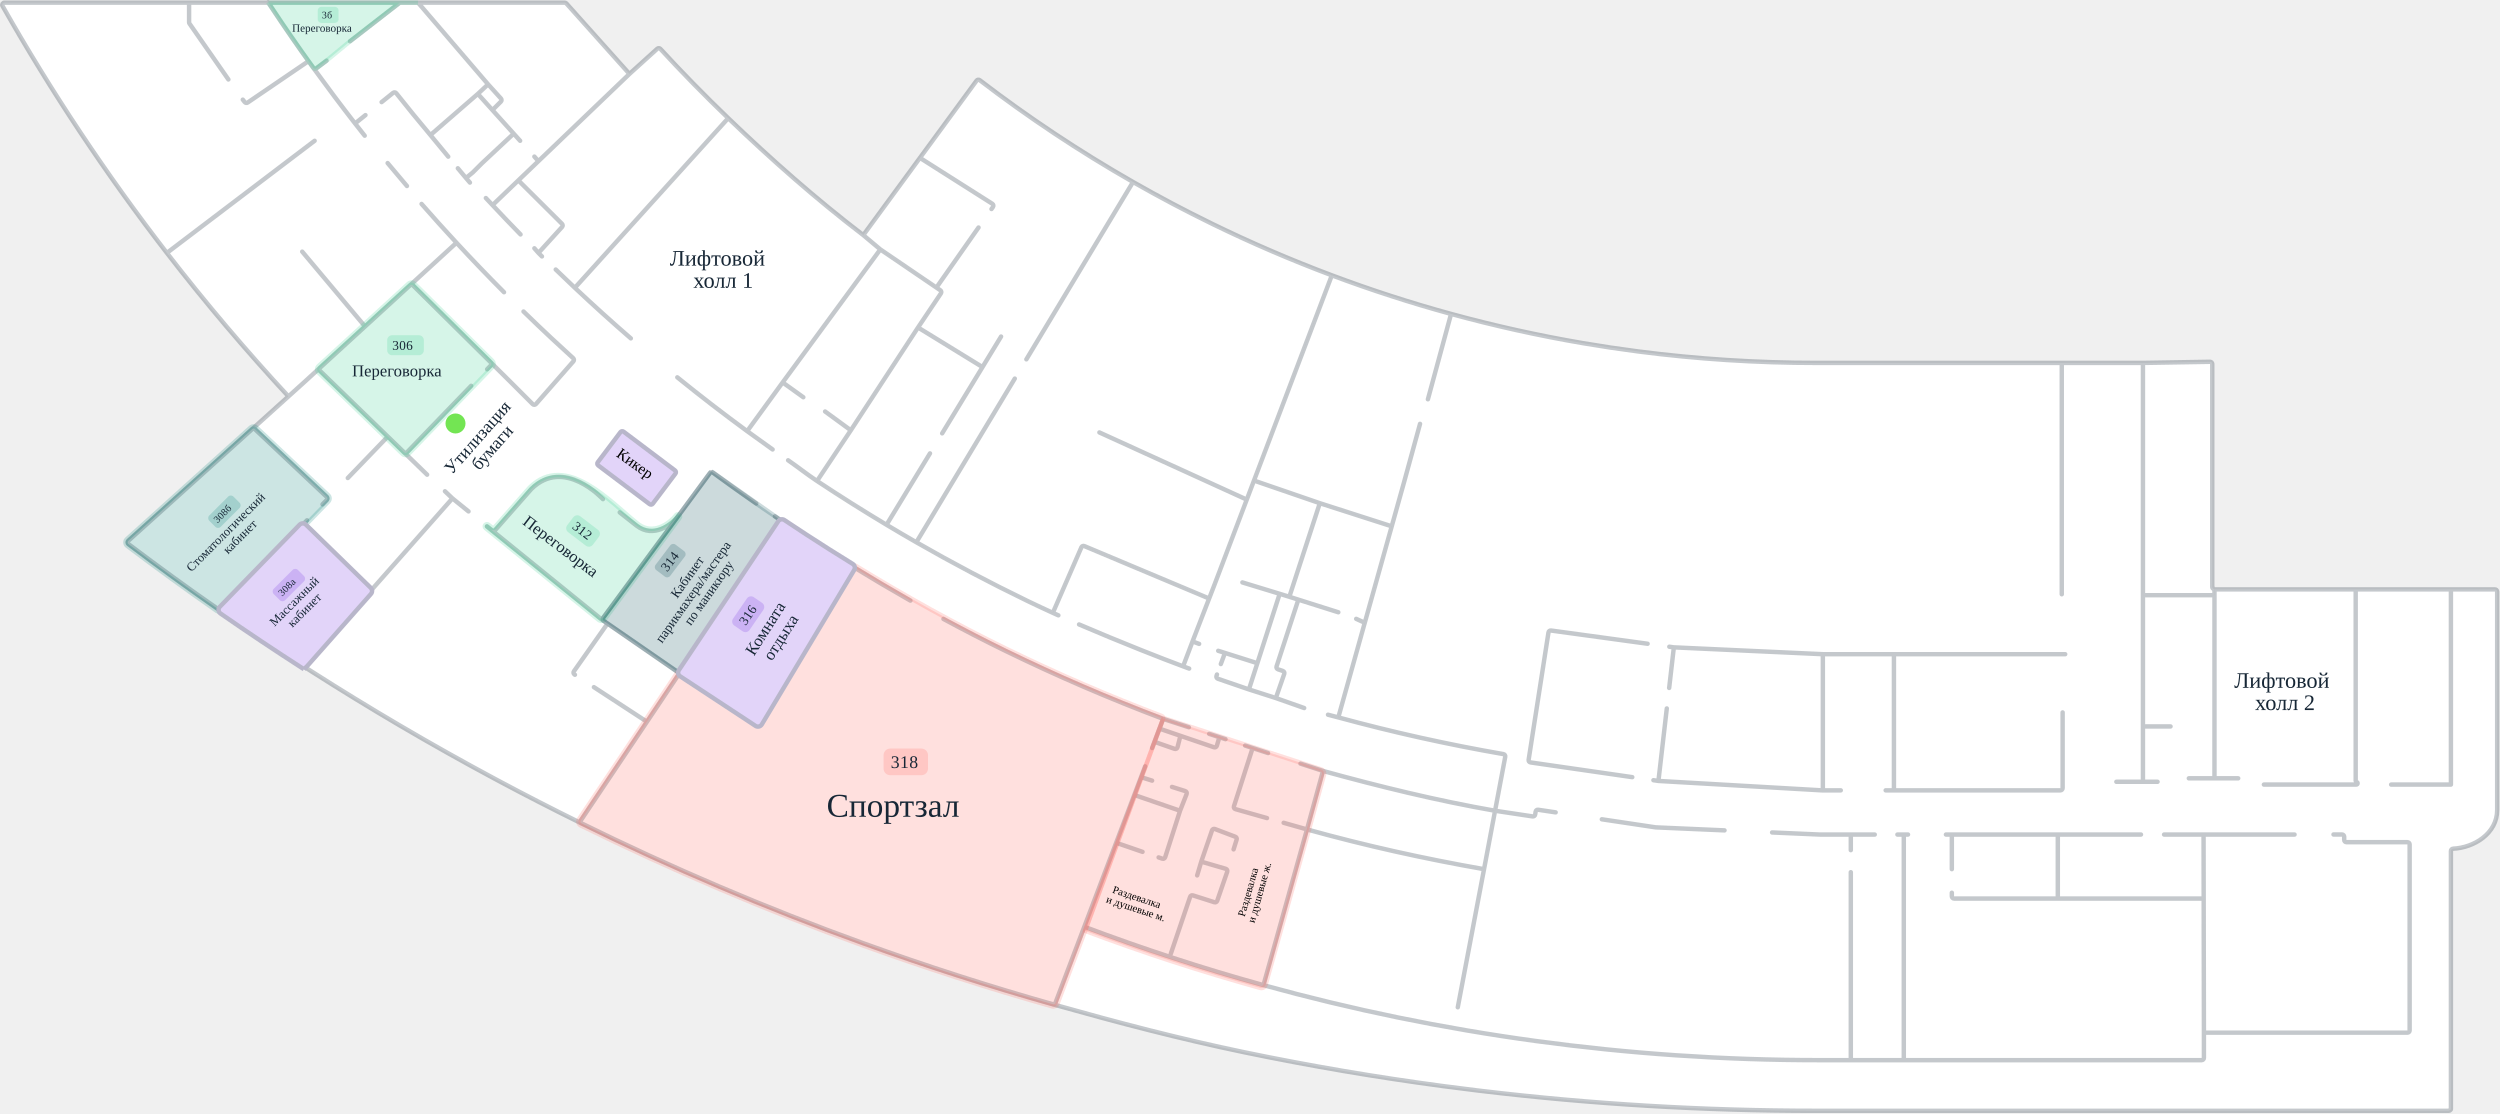
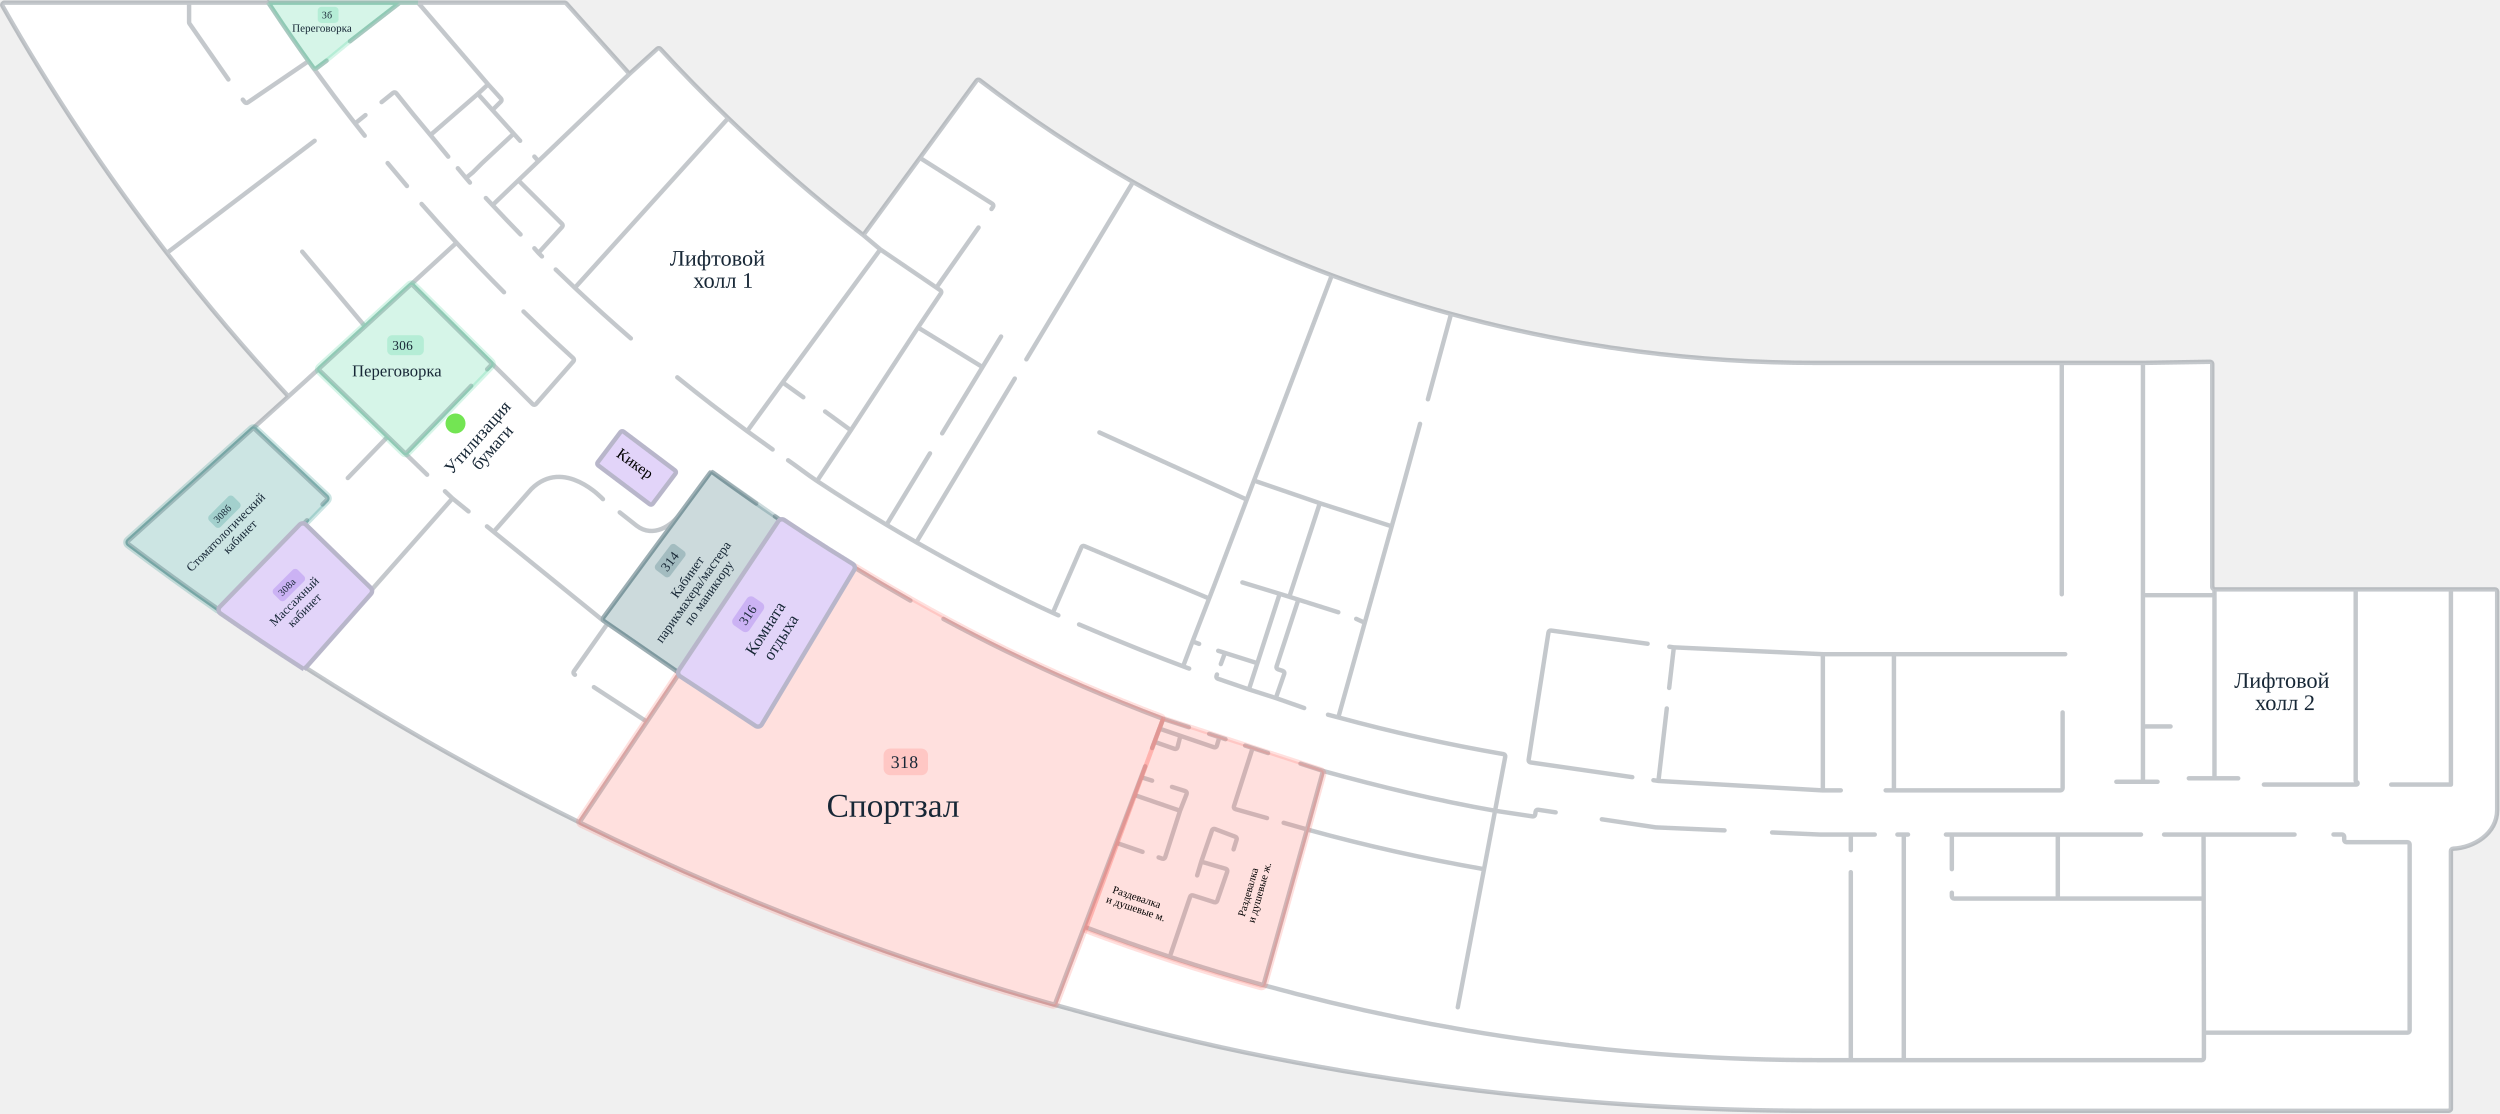
<svg xmlns="http://www.w3.org/2000/svg" width="1125" height="501" viewBox="0 0 1125 501" fill="none">
  <g id="b1f3">
    <g id="Vector">
      <path d="M588.149 373.235C614.602 380.567 640.41 386.312 667.817 391.129L672.776 364.84C646.528 360.244 620.703 353.913 595.361 346.924L588.149 373.235Z" fill="white" />
      <path d="M995.512 163.803C995.512 163.251 995.064 162.803 994.512 162.803L964.325 163.311V267.838H996.512V265.234L996.059 265.004C995.724 264.834 995.512 264.489 995.512 264.113V263.726V163.803Z" fill="white" />
      <path d="M584.264 269.836L580.207 268.553L575.854 267.214L565.81 298.434L562.013 310.237C566.038 311.561 570.078 312.855 574.131 314.119L577.924 303.218C578.107 302.694 577.828 302.122 577.303 301.943L575.065 301.179C574.547 301.002 574.267 300.442 574.437 299.922L584.264 269.836Z" fill="white" />
      <path fill-rule="evenodd" clip-rule="evenodd" d="M584.264 269.836L580.207 268.553L575.854 267.214L565.81 298.434L562.013 310.237C566.038 311.561 570.078 312.855 574.131 314.119L577.924 303.218C578.107 302.694 577.828 302.122 577.303 301.943L575.065 301.179C574.547 301.002 574.267 300.442 574.437 299.922L584.264 269.836Z" fill="white" />
      <path fill-rule="evenodd" clip-rule="evenodd" d="M584.264 269.836L580.207 268.553L575.854 267.214L565.81 298.434L562.013 310.237C566.038 311.561 570.078 312.855 574.131 314.119L577.924 303.218C578.107 302.694 577.828 302.122 577.303 301.943L575.065 301.179C574.547 301.002 574.267 300.442 574.437 299.922L584.264 269.836Z" fill="white" />
      <path fill-rule="evenodd" clip-rule="evenodd" d="M584.264 269.836L580.207 268.553L575.854 267.214L565.81 298.434L562.013 310.237C566.038 311.561 570.078 312.855 574.131 314.119L577.924 303.218C578.107 302.694 577.828 302.122 577.303 301.943L575.065 301.179C574.547 301.002 574.267 300.442 574.437 299.922L584.264 269.836Z" fill="white" />
      <path d="M209.698 80.109C210.366 80.896 210.962 81.589 211.463 82.158L209.698 80.109Z" fill="white" />
      <path d="M209.698 80.109C210.366 80.896 210.962 81.589 211.463 82.158L209.698 80.109Z" fill="white" />
      <path d="M209.698 80.109C210.366 80.896 210.962 81.589 211.463 82.158L209.698 80.109Z" fill="white" />
      <path d="M225.438 44.345C225.796 44.741 225.781 45.347 225.403 45.724L221.596 49.528L215.034 42.247L219.641 37.95L225.438 44.345Z" fill="white" />
      <path d="M564.293 216.254L599.328 123.894C580.964 117.007 563.014 109.276 545.529 100.748C533.412 94.839 521.519 88.548 509.866 81.89C485.795 68.137 462.75 52.821 440.879 36.078C440.433 35.738 439.795 35.829 439.463 36.281L413.97 71.041L388.477 105.8L396.151 112.237L421.381 129.409L423.154 130.616C423.608 130.925 423.728 131.543 423.422 131.999L413.11 147.369L382.868 193.634L367.664 216.439C377.928 223.24 388.355 229.814 398.937 236.155C403.384 238.819 407.858 241.442 412.359 244.023C428.726 253.408 445.45 262.24 462.505 270.495C466.246 272.306 470.003 274.063 473.775 275.778L486.639 246.256C486.858 245.755 487.439 245.522 487.943 245.734L544.112 269.331L546.557 263.009L548.064 259.039L561.042 224.825L563.736 217.722L564.293 216.254Z" fill="white" />
      <path d="M564.293 216.254L563.736 217.722L561.042 224.825L548.064 259.039L546.557 263.009L544.112 269.331L487.943 245.734C487.439 245.522 486.858 245.755 486.639 246.256L473.775 275.778C470.003 274.063 466.246 272.306 462.505 270.495C445.45 262.24 428.726 253.408 412.359 244.023C407.858 241.442 403.384 238.819 398.937 236.155C388.355 229.814 377.928 223.24 367.664 216.439L382.868 193.634L413.11 147.369L423.422 131.999C423.728 131.543 423.608 130.925 423.154 130.616L421.381 129.409L396.151 112.237L388.477 105.8C367.239 89.569 346.947 71.655 327.698 53.169C317.21 43.097 307.031 32.704 297.178 22.006C296.806 21.602 296.178 21.573 295.77 21.942L283.258 33.264L254.856 1.53C254.666 1.318 254.395 1.196 254.111 1.196H188.128L219.641 37.95L225.438 44.345C225.796 44.741 225.781 45.347 225.403 45.724L221.596 49.528L231.156 60.135L216.969 73.384L212.794 77.559L209.698 80.109L211.463 82.158C210.962 81.589 210.366 80.896 209.698 80.109L212.794 77.559L216.969 73.384L231.156 60.135L221.596 49.528L215.034 42.247L219.641 37.95L188.128 1.196H179.903H148.051H120.748H85.089H2.002C1.237 1.196 0.755 2.022 1.133 2.688C23.184 41.54 47.922 78.667 75.095 113.816C92.367 136.159 110.623 157.704 129.798 178.384L122.256 185.185L114.098 192.541L57.774 243.326C57.308 243.746 57.34 244.487 57.84 244.865C71.293 255.036 84.955 264.942 98.82 274.578C111.296 283.249 123.937 291.7 136.735 299.925C137.803 300.611 138.871 301.296 139.94 301.979C153.086 310.371 166.397 318.527 179.869 326.44C194.188 334.851 208.688 342.988 223.362 350.842C235.711 357.452 248.182 363.862 260.772 370.069C302.113 390.448 344.732 408.629 388.477 424.459C416.735 434.685 445.462 443.929 474.617 452.151L487.94 417.029C514.27 426.961 541.164 435.742 568.562 443.311L588.149 373.235L595.361 346.924C620.703 353.913 646.528 360.244 672.776 364.84L677.363 340.522C677.466 339.973 677.1 339.446 676.55 339.351C651.363 334.983 626.573 329.457 602.237 322.83L605.352 311.686L614.142 280.241L625.05 241.214L626.273 236.839L593.915 226.436L580.207 268.553L584.264 269.836L574.437 299.922C574.267 300.442 574.547 301.002 575.065 301.179L577.303 301.943C577.828 302.122 578.107 302.694 577.924 303.218L574.131 314.119C570.078 312.855 566.038 311.561 562.013 310.237L565.81 298.434L575.854 267.214L580.207 268.553L593.915 226.436L564.293 216.254Z" fill="white" />
      <path d="M666.623 490.919C716.124 496.825 766.505 499.864 817.596 499.864L1039.19 499.864L1101.91 499.864L1102.72 499.454C1102.84 499.289 1102.91 499.085 1102.91 498.864V464.703V382.931C1102.91 382.379 1103.36 381.933 1103.91 381.908C1113.15 381.481 1123.73 375.2 1123.73 364.462V332.957V266.234C1123.73 265.682 1123.28 265.234 1122.73 265.234H1102.91H1101.91H996.512V267.838H964.325V163.311H933.643H927.796H824.764H817.541C790.405 163.311 763.655 161.566 737.406 158.181C729.039 157.102 720.723 155.857 712.461 154.448C692.293 151.01 672.45 146.599 652.986 141.267C634.753 136.271 616.852 130.467 599.328 123.894L564.293 216.254L593.915 226.436L626.273 236.839L625.05 241.214L614.142 280.241L605.352 311.686L602.237 322.83C626.573 329.457 651.363 334.983 676.55 339.351C677.1 339.446 677.466 339.973 677.363 340.522L672.776 364.84L667.817 391.129C640.41 386.312 614.602 380.567 588.149 373.235L568.562 443.311C541.164 435.742 514.27 426.961 487.94 417.029L474.617 452.151C502.728 460.079 531.238 467.564 560.109 473.554C589.512 479.654 619.29 484.731 649.404 488.745C654.449 489.417 659.503 490.06 664.566 490.672L665.443 490.778L666.18 490.866L666.623 490.919Z" fill="white" />
      <path d="M666.623 490.919C716.124 496.825 766.505 499.864 817.596 499.864M666.623 490.919C666.475 490.902 666.327 490.884 666.18 490.866M666.623 490.919L666.18 490.866M817.596 499.864C817.171 499.864 818.021 499.864 817.596 499.864ZM817.596 499.864L1039.19 499.864L1101.91 499.864M599.328 123.894L564.293 216.254M599.328 123.894C616.852 130.467 634.753 136.271 652.986 141.267M599.328 123.894C580.964 117.007 563.014 109.276 545.529 100.748C533.412 94.839 521.519 88.548 509.866 81.89M564.293 216.254L563.736 217.722L561.042 224.825M564.293 216.254L593.915 226.436M998.115 350.241H984.975H996.512M998.115 350.241H1007.19M998.115 350.241H996.512M964.325 267.838H996.512M964.325 267.838V326.904M964.325 267.838V163.311M996.512 267.838V265.234M996.512 267.838V350.241M57.84 244.865C71.293 255.036 84.955 264.943 98.82 274.578M57.84 244.865C57.34 244.487 57.308 243.746 57.774 243.326M57.84 244.865C57.34 244.487 57.308 243.746 57.774 243.326M98.82 274.578C111.296 283.249 123.937 291.7 136.735 299.925M98.82 274.578L136.241 236.1M1102.91 265.234V353.062M1102.91 265.234H1101.91H996.512M1102.91 265.234H1122.73C1123.28 265.234 1123.73 265.682 1123.73 266.234V332.957V364.462C1123.73 375.2 1113.15 381.481 1103.91 381.908C1103.36 381.933 1102.91 382.379 1102.91 382.931V464.703V498.864M1102.91 353.062V332.957M1102.91 353.062H1076.02M996.512 265.234C995.96 265.234 995.512 264.279 995.512 263.726M996.512 265.234L996.059 265.004C995.724 264.834 995.512 264.489 995.512 264.113V263.726M995.512 263.726V163.803M927.796 163.311H824.764H817.541M927.796 163.311H933.643H964.325M927.796 163.311V267.414M561.042 224.825L548.064 259.039L546.557 263.009L544.112 269.331M561.042 224.825L494.733 194.599M832.862 477.071H856.705M832.862 477.071H819.163L818.774 477.071C732.122 477.071 648.215 465.315 568.562 443.311M832.862 477.071V392.491M832.862 375.547H818.907L797.453 374.607M832.862 375.547H843.641M832.862 375.547V382.567M509.866 81.89C485.795 68.137 462.75 52.821 440.879 36.078C440.433 35.738 439.795 35.829 439.463 36.281L413.97 71.041M509.866 81.89L461.867 161.701M413.97 71.041L446.552 91.702C447.033 92.007 447.162 92.653 446.835 93.121L446.174 94.062M413.97 71.041L388.477 105.8M595.361 346.924C620.703 353.913 646.528 360.244 672.776 364.84M595.361 346.924L588.149 373.235M595.361 346.924L585.229 343.624M563.682 336.607L555.259 362.843C555.086 363.382 555.395 363.957 555.939 364.111L570.148 368.136M563.682 336.607L570.622 338.867M563.682 336.607L560.323 335.513M1102.91 498.864V499.141C1102.91 499.273 1102.84 499.394 1102.72 499.454M1102.91 498.864C1102.91 499.085 1102.84 499.289 1102.72 499.454M388.477 105.8C367.239 89.569 346.946 71.655 327.698 53.169M388.477 105.8L396.151 112.237M327.698 53.169C317.21 43.097 307.031 32.704 297.178 22.006C296.806 21.602 296.178 21.573 295.77 21.942L283.258 33.264M327.698 53.169L258.682 129.51M1101.91 499.864L1102.72 499.454M1101.91 499.864C1102.24 499.864 1102.54 499.703 1102.72 499.454M136.241 236.1L147.671 247.24M136.241 236.1L138.151 234.136M652.986 141.267C672.45 146.599 692.293 151.01 712.461 154.448C720.723 155.857 729.039 157.102 737.406 158.181C763.655 161.566 790.405 163.311 817.541 163.311M652.986 141.267L642.554 179.676M114.098 192.541L122.256 185.185L129.798 178.384M114.098 192.541L147.008 223.572C147.414 223.955 147.428 224.596 147.039 224.996L145.132 226.957M114.098 192.541L57.774 243.326M188.128 1.196H179.903M188.128 1.196H254.111M188.128 1.196L219.641 37.95M179.903 1.196H148.051H120.748M179.903 1.196L157.503 18.58M964.325 326.904H976.738M964.325 326.904V351.805M856.705 375.547V477.071M856.705 375.547H858.605M856.705 375.547H853.84M964.325 351.805H970.896M964.325 351.805H952.362M523.421 323.495C499.228 314.373 475.571 304.158 452.51 292.912C443.222 288.382 433.882 283.569 424.555 278.523M523.421 323.495L534.979 327.259M523.421 323.495L521.752 327.893M994.512 162.803L964.325 163.311M994.512 162.803C995.064 162.803 995.512 163.251 995.512 163.803M994.512 162.803C995.064 162.803 995.512 163.251 995.512 163.803M254.111 1.196C254.395 1.196 254.666 1.318 254.856 1.53M254.111 1.196C254.395 1.196 254.666 1.318 254.856 1.53M817.541 163.311C817.341 163.311 817.74 163.311 817.541 163.311ZM258.682 129.51C266.918 137.269 275.316 144.858 283.869 152.271M258.682 129.51C255.795 126.79 252.928 124.05 250.081 121.288M513.473 349.719L510.432 357.735M513.473 349.719L515.315 344.862M513.473 349.719L518.447 351.286M536.638 288.652L539.602 289.745M536.638 288.652L544.112 269.331M536.638 288.652L532.391 299.847M487.94 417.029L474.617 452.151M487.94 417.029L502.275 379.24M487.94 417.029C514.27 426.961 541.164 435.742 568.562 443.311M474.617 452.151C502.728 460.079 531.238 467.564 560.109 473.554C589.512 479.654 619.29 484.731 649.404 488.745C654.449 489.417 659.503 490.06 664.566 490.672M474.617 452.151C445.462 443.929 416.735 434.685 388.477 424.459C344.732 408.629 302.113 390.448 260.772 370.069M304.789 169.799C315.063 178.121 325.545 186.197 336.224 194.019M336.224 194.019L352.193 172.091M336.224 194.019C340.017 196.797 343.836 199.543 347.678 202.257M593.915 226.436L626.273 236.839M593.915 226.436L580.207 268.553M544.112 269.331L487.943 245.734C487.439 245.522 486.858 245.755 486.639 246.256L473.775 275.778M352.193 172.091L396.151 112.237M352.193 172.091L361.493 178.757M396.151 112.237L421.381 129.409M136.735 299.925L166.81 265.893M136.735 299.925C137.803 300.611 138.871 301.296 139.94 301.979C153.086 310.371 166.397 318.527 179.869 326.44C194.188 334.851 208.688 342.988 223.362 350.842C235.711 357.452 248.182 363.862 260.772 370.069M166.81 265.893L155.317 254.691M166.81 265.893L203.593 224.268M532.391 299.847C533.301 300.186 534.212 300.524 535.123 300.86M532.391 299.847C529.54 298.785 526.698 297.707 523.862 296.613L513.491 292.531M513.491 292.531C513.958 292.719 514.426 292.907 514.894 293.093M513.491 292.531C504.102 288.761 494.8 284.971 485.589 281.002M473.775 275.778C470.003 274.063 466.246 272.306 462.505 270.495C445.45 262.24 428.726 253.408 412.359 244.023M473.775 275.778C474.604 276.155 475.434 276.53 476.264 276.903M412.359 244.023C407.858 241.442 403.384 238.819 398.937 236.155M412.359 244.023L456.655 170.368M129.798 178.384L137.286 171.633L143.248 166.172M129.798 178.384C110.623 157.704 92.367 136.159 75.095 113.816M413.11 147.369L423.422 131.999C423.728 131.543 423.608 130.925 423.154 130.616L421.381 129.409M413.11 147.369L442.122 165.185M413.11 147.369L382.868 193.634M233.255 81.173L242.304 72.503M233.255 81.173L221.64 92.302M233.255 81.173L252.913 100.735C253.292 101.112 253.307 101.721 252.947 102.116L242.304 113.816M242.304 72.503L283.258 33.264M242.304 72.503L240.47 70.468M398.937 236.155C388.355 229.814 377.928 223.24 367.664 216.439M398.937 236.155L418.491 204.021M442.122 165.185L450.479 151.452M442.122 165.185L423.975 195.008M588.149 373.235L568.562 443.311M588.149 373.235C614.602 380.567 640.41 386.312 667.817 391.129M588.149 373.235L577.646 370.26M382.868 193.634L371.301 185.177M382.868 193.634L367.664 216.439M421.381 129.409L440.337 102.383M667.817 391.129L672.776 364.84M667.817 391.129C663.116 416.051 659.765 433.308 655.999 453.273M367.664 216.439C363.298 213.546 358.961 210.104 354.654 207.129M856.705 477.071H990.763C991.316 477.071 991.763 476.623 991.763 476.071V464.703M291.122 324.795L260.772 370.069M291.122 324.795L267.263 309.221M291.122 324.795L305.769 302.946M283.258 33.264L254.856 1.53M221.64 92.302L218.636 89.12M221.64 92.302C225.791 96.747 229.991 101.146 234.239 105.498M242.304 113.816L240.47 111.73M242.304 113.816L243.875 115.387M664.566 490.672C664.858 490.707 665.15 490.743 665.443 490.778M664.566 490.672L665.443 490.778M665.443 490.778L666.18 490.866M665.443 490.778C665.688 490.807 665.934 490.837 666.18 490.866M219.641 37.95L225.438 44.345C225.796 44.741 225.781 45.347 225.403 45.724L221.596 49.528M219.641 37.95L215.034 42.247M672.776 364.84L677.363 340.522C677.466 339.973 677.1 339.446 676.55 339.351C651.363 334.983 626.573 329.457 602.237 322.83M672.776 364.84L689.691 367.384C690.235 367.465 690.743 367.092 690.828 366.548L691.034 365.222C691.119 364.678 691.627 364.305 692.171 364.387L700.042 365.566M120.748 1.196H85.089M120.748 1.196C122.691 4.145 124.652 7.08 126.632 10.002C129.636 14.437 132.681 18.842 135.768 23.216L138.836 27.506M120.748 1.196C120.705 1.131 120.662 1.066 120.619 1M85.089 1.196V10.041C85.089 10.246 85.151 10.445 85.268 10.613L102.774 35.756M85.089 1.196H2.002C1.237 1.196 0.755 2.022 1.133 2.688C23.184 41.54 47.922 78.667 75.095 113.816M141.58 31.328L138.836 27.506M141.58 31.328C147.412 39.374 153.596 47.619 159.785 55.562M141.58 31.328L146.95 27.29M138.836 27.506L111.462 46.141C111.026 46.438 110.435 46.345 110.111 45.929L109.261 44.838M159.785 55.562L164.457 51.801M159.785 55.562C161.229 57.415 162.673 59.251 164.113 61.064M531.029 364.832L533.983 357.301C534.194 356.761 533.905 356.156 533.353 355.982L527.397 354.106M531.029 364.832L510.432 357.735M531.029 364.832L524.318 385.766C524.147 386.3 523.57 386.588 523.04 386.406L521.378 385.832M502.275 379.24L510.432 357.735M502.275 379.24L514.138 383.334M384.044 255.137C376.768 250.675 369.56 246.114 362.453 241.479M384.044 255.137L380.527 260.988M384.044 255.137C392.514 260.331 401.075 265.39 409.677 270.274M351.597 234.292L305.769 302.946M351.597 234.292C350.634 233.645 349.674 232.996 348.716 232.347M351.597 234.292C352.589 234.959 353.584 235.625 354.581 236.289M305.769 302.946L273.399 280.59M305.769 302.946L340.528 325.809C341.006 326.124 341.65 325.973 341.94 325.48L343.091 323.516M273.399 280.59L258.246 302.099C257.92 302.562 258.043 303.203 258.517 303.512L258.717 303.642M273.399 280.59L270.829 278.814M270.829 278.814L222.15 239.319M270.829 278.814L305.565 231.718M222.15 239.319L219.137 236.874M222.15 239.319C227.784 232.879 239.085 220.068 239.085 220.068C253.835 205.522 271.325 224.618 271.325 224.618M305.565 231.718L319.446 212.897C319.774 212.453 320.399 212.358 320.844 212.685C327.185 217.343 333.681 221.982 340.303 226.577M305.565 231.718C302.535 236.1 294.047 242.475 286.43 236.528L278.877 230.573M602.237 322.83L605.352 311.686L614.142 280.241M602.237 322.83C600.76 322.428 599.078 322.033 597.605 321.622M614.142 280.241L625.05 241.214L626.273 236.839M614.142 280.241L610.29 278.482M626.273 236.839L631.858 216.856L639.018 190.733M580.207 268.553L584.264 269.836M580.207 268.553L575.854 267.214M584.264 269.836L602.237 275.519M584.264 269.836L574.437 299.922C574.267 300.442 574.547 301.002 575.065 301.179L577.303 301.943C577.828 302.122 578.107 302.694 577.924 303.218L574.131 314.119M575.854 267.214L565.81 298.434M575.854 267.214L559.077 262.09M565.81 298.434L562.013 310.237M565.81 298.434L551.232 293.818M562.013 310.237L548.035 305.44C547.511 305.261 547.233 304.689 547.415 304.166L547.637 303.529M562.013 310.237C566.038 311.561 570.078 312.855 574.131 314.119M574.131 314.119L586.881 318.615M551.232 293.818L548.197 292.857M551.232 293.818L549.375 298.822M226.807 131.501C219.543 124.21 212.414 116.786 205.423 109.232M205.423 109.232L185.185 127.766M205.423 109.232C200.105 103.486 194.866 97.665 189.71 91.771M878.326 375.547H926.013M878.326 375.547V391.122M878.326 375.547H875.678M991.603 375.547L991.655 404.348M991.603 375.547H1032.55M991.603 375.547H973.846M991.655 404.348H926.013M991.655 404.348L991.763 464.703M926.013 375.547V404.348M926.013 375.547H963.436M221.534 163.762L185.185 127.766M221.534 163.762L219.221 166.16M221.534 163.762L229.483 171.633L239.715 181.865C240.124 182.274 240.793 182.252 241.174 181.818L258.032 162.6C258.393 162.189 258.356 161.565 257.951 161.198C254.694 158.248 251.46 155.272 248.249 152.271C243.984 148.285 239.761 144.254 235.581 140.179M185.185 127.766L164.271 146.919M200.235 221.071L203.593 224.268M203.593 224.268L210.677 230.01L210.836 230.138M143.248 166.172L174.496 196.452M143.248 166.172L154.174 156.166L164.271 146.919M174.496 196.452L156.512 215.103M174.496 196.452L182.504 204.211M746.294 351.421L819.897 355.66H820.282M746.294 351.421L750.058 318.8M746.294 351.421L744.042 351.095M753.231 291.306L820.282 294.389M753.231 291.306L751.195 291.027M753.231 291.306L751.123 309.574M164.271 146.919L135.996 113.236M1050.08 375.516H1053.89C1054.45 375.516 1054.89 375.963 1054.89 376.516V377.98C1054.89 378.532 1055.34 378.98 1055.89 378.98H1083.34C1083.89 378.98 1084.34 379.427 1084.34 379.98V463.703C1084.34 464.256 1083.89 464.703 1083.34 464.703H991.763M193.689 60.774C195.465 62.885 198.53 66.626 201.708 70.489M193.689 60.774C188.472 54.576 183.346 48.298 178.313 41.944C177.968 41.508 177.334 41.437 176.901 41.785L171.73 45.947M193.689 60.774L215.034 42.247M926.013 404.348H879.326C878.774 404.348 878.326 403.9 878.326 403.348V401.74M221.596 49.528L231.156 60.135M221.596 49.528L215.034 42.247M231.156 60.135L234.057 63.353M231.156 60.135L216.969 73.384L212.794 77.559L209.698 80.109M929.337 294.389H852.266M852.266 294.389H820.282M852.266 294.389V355.66M182.504 204.211L212.02 173.622M182.504 204.211L192.203 213.609M820.282 355.66V294.389M820.282 355.66H828.345M852.266 355.66H927.181C927.733 355.66 928.181 355.213 928.181 354.66V320.593M852.266 355.66H848.553M348.597 314.102L375.477 269.388M206.027 75.723C207.367 77.339 208.625 78.844 209.698 80.109M209.698 80.109C210.366 80.896 210.962 81.589 211.463 82.158L209.698 80.109ZM555.11 382.224L556.501 377.772C556.659 377.267 556.396 376.726 555.901 376.539L546.709 373.057C546.182 372.857 545.594 373.133 545.41 373.667L540.561 387.742M540.561 387.742L538.722 393.93M540.561 387.742L551.595 390.96C552.143 391.12 552.446 391.706 552.26 392.246L547.736 405.381C547.559 405.894 547.004 406.173 546.487 406.008L536.814 402.924C536.295 402.758 535.739 403.039 535.563 403.555L526.849 429.215M1018.76 353.062H1060.06H1060.34C1061.02 353.062 1061.15 352.096 1060.49 351.92C1060.24 351.852 1060.06 351.622 1060.06 351.359V265.726M174.434 73.384L183.129 83.706M75.095 113.816L141.58 63.353M551.47 332.63L548.731 331.738M544.132 330.24L548.731 331.738M518.447 336.607L519.505 333.817M548.731 331.738L547.576 335.611C547.413 336.155 546.831 336.454 546.294 336.271L521.752 327.893M521.752 327.893L519.505 333.817M519.505 333.817L528.572 336.984C529.126 337.178 529.726 336.855 529.871 336.287L531.029 331.738M741.419 289.688L697.942 283.732C697.402 283.659 696.902 284.031 696.818 284.569L687.876 341.945C687.79 342.495 688.17 343.009 688.721 343.088L734.525 349.718M776.03 373.669L745.087 372.314L720.827 368.68" stroke="#172736" stroke-opacity="0.25" stroke-width="2" stroke-linecap="round" stroke-linejoin="round" />
    </g>
    <g id="b1f3-razdevalka">
      <g id="area">
        <path d="M594.501 346.227L524.396 323.396C523.885 323.229 523.334 323.497 523.148 324.001L488.26 418.867C514.011 428.549 540.301 437.132 567.071 444.558C568.134 444.853 569.235 444.231 569.531 443.17L588.85 374.054L588.851 374.05L595.811 348.658C596.093 347.628 595.516 346.558 594.501 346.227Z" fill="#FF645A" fill-opacity="0.2" />
        <path d="M488.26 418.867C514.011 428.549 540.301 437.132 567.071 444.558C568.134 444.853 569.235 444.231 569.531 443.17L588.85 374.054L588.851 374.05L595.811 348.658C596.093 347.628 595.516 346.558 594.501 346.227L524.396 323.396C523.885 323.229 523.334 323.497 523.148 324.001L488.26 418.867ZM488.26 418.867L488.259 418.866" stroke="#FF645A" stroke-opacity="0.2" stroke-width="2" stroke-linejoin="round" />
      </g>
      <text id="Ð Ð°Ð·Ð´ÐµÐ²Ð°Ð»ÐºÐ° Ð¸ Ð´ÑÑÐµÐ²ÑÐµ Ð¶." transform="translate(553.609 420.221) rotate(-74.1627)" fill="black" xml:space="preserve" style="white-space: pre" font-family="CoFo Weather 20240219" font-size="4.839" font-weight="500" letter-spacing="0em">
        <tspan x="8.985" y="4.169">Раздевалка 
</tspan>
        <tspan x="7.47" y="9.169">и душевые ж.</tspan>
      </text>
      <text id="Ð Ð°Ð·Ð´ÐµÐ²Ð°Ð»ÐºÐ° Ð¸ Ð´ÑÑÐµÐ²ÑÐµ Ð¼." transform="translate(493.128 394.866) rotate(18.3751)" fill="black" xml:space="preserve" style="white-space: pre" font-family="CoFo Weather 20240219" font-size="4.839" font-weight="500" letter-spacing="0em">
        <tspan x="8.985" y="4.169">Раздевалка 
</tspan>
        <tspan x="7.643" y="9.169">и душевые м.</tspan>
      </text>
    </g>
    <text id="title" fill="#172736" xml:space="preserve" style="white-space: pre" font-family="CoFo Weather 20240219" font-size="10" font-weight="500" letter-spacing="0em">
      <tspan x="1005.4" y="309.517">Лифтовой
</tspan>
      <tspan x="1014.77" y="319.517">холл 2</tspan>
    </text>
    <g id="b1f3-paper">
      <text id="title_2" transform="translate(191.167 217.429) rotate(-48.6506)" fill="#172736" xml:space="preserve" style="white-space: pre" font-family="CoFo Weather 20240219" font-size="8" font-weight="500" letter-spacing="0em">
        <tspan x="10.8" y="6.76">Утилизация </tspan>
        <tspan x="20.245" y="14.76">бумаги</tspan>
      </text>
      <path id="Ellipse 39" d="M209.476 190.567C209.476 193.052 207.462 195.067 204.976 195.067C202.491 195.067 200.476 193.052 200.476 190.567C200.476 188.081 202.491 186.067 204.976 186.067C207.462 186.067 209.476 188.081 209.476 190.567Z" fill="#73E553" />
    </g>
    <g id="b1f3-gym">
      <path id="area_2" fill-rule="evenodd" clip-rule="evenodd" d="M385.428 254.812C384.479 254.232 383.239 254.536 382.667 255.491L341.621 324.084C341.329 324.572 340.688 324.719 340.213 324.406L307.147 302.655C306.23 302.052 304.998 302.301 304.387 303.213L260.578 368.564C259.905 369.568 260.269 370.936 261.355 371.471C302.408 391.662 344.719 409.688 388.137 425.4C416.132 435.53 444.588 444.698 473.464 452.864C474.462 453.147 475.51 452.619 475.878 451.65L488.521 418.317C488.521 418.317 488.522 418.317 488.522 418.317C488.522 418.317 488.523 418.317 488.523 418.317L523.401 323.479C523.59 322.964 523.329 322.392 522.815 322.198C498.985 313.179 475.677 303.098 452.948 292.013C429.857 280.751 407.348 268.222 385.428 254.812Z" fill="#FF645A" fill-opacity="0.2" stroke="#FF645A" stroke-opacity="0.2" stroke-width="2" stroke-linejoin="round" />
      <text id="title_3" fill="#172736" xml:space="preserve" style="white-space: pre" font-family="CoFo Weather 20240219" font-size="15" font-weight="500" letter-spacing="0em">
        <tspan x="371.99" y="367.543">Спортзал</tspan>
      </text>
      <g id="n">
        <rect x="397.609" y="336.848" width="20" height="12" rx="3" fill="#FFC7C4" />
        <text id="318" fill="#172736" xml:space="preserve" style="white-space: pre" font-family="CoFo Weather 20240219" font-size="8" font-weight="500" letter-spacing="0.02em">
          <tspan x="400.832" y="345.608">318</tspan>
        </text>
      </g>
    </g>
-     <g id="b1f3-312">
-       <path id="area_3" d="M251.349 213.772C255.795 213.836 260.24 215.551 264.483 218.004C268.731 220.461 272.853 223.704 276.662 226.916C280.504 230.158 283.97 233.315 287.044 235.74L287.354 235.973C290.559 238.317 293.881 238.327 296.857 237.254C299.976 236.13 302.682 233.815 304.284 231.77C304.548 231.412 305.05 231.332 305.412 231.59L305.662 231.769C306.064 232.056 306.163 232.614 305.859 233.003C305.856 233.006 305.853 233.009 305.851 233.012L272.254 278.565C271.577 279.483 270.271 279.65 269.385 278.931L218.507 237.65C218.079 237.302 218.013 236.672 218.361 236.244C218.709 235.815 219.338 235.749 219.767 236.097L221.285 237.328C221.702 237.667 222.312 237.616 222.667 237.212C225.395 234.1 228.947 230.061 231.98 226.618C233.745 224.614 235.333 222.81 236.481 221.508C237.055 220.858 237.518 220.332 237.838 219.969C237.998 219.788 238.122 219.647 238.207 219.551C238.249 219.504 238.281 219.467 238.302 219.443C238.313 219.431 238.321 219.422 238.327 219.416C238.329 219.413 238.331 219.411 238.333 219.409C238.333 219.409 238.334 219.408 238.334 219.408C238.334 219.407 238.335 219.406 238.335 219.406L238.358 219.38L238.383 219.356C242.467 215.329 246.86 213.708 251.349 213.772Z" fill="#33D18F" fill-opacity="0.2" stroke="#33D18F" stroke-opacity="0.2" stroke-width="2" stroke-linejoin="round" />
-       <text id="title_4" transform="translate(238.418 230.061) rotate(37.3351)" fill="#172736" xml:space="preserve" style="white-space: pre" font-family="CoFo Weather 20240219" font-size="7.5" font-weight="500" letter-spacing="0em">
-         <tspan x="0.451" y="6.588">Переговорка</tspan>
-       </text>
-       <g id="n_2">
-         <rect x="259.345" y="230.973" width="14.5" height="9" rx="2.25" transform="rotate(37.3351 259.345 230.973)" fill="#33D18F" fill-opacity="0.2" />
-         <text id="312" transform="translate(260.224 233.53) rotate(37.3351)" fill="#172736" xml:space="preserve" style="white-space: pre" font-family="CoFo Weather 20240219" font-size="6" font-weight="500" letter-spacing="0.02em">
-           <tspan x="0.011" y="5.07">312</tspan>
-         </text>
-       </g>
-     </g>
    <g id="b1f3-314">
      <g id="Vector_2">
        <path d="M304.933 302.369L273.399 280.59L271.677 279.401C271.213 279.08 271.106 278.438 271.441 277.984L305.565 231.718L320.039 212.093L351.597 234.292L306.333 302.101C306.023 302.565 305.393 302.686 304.933 302.369Z" fill="#014952" fill-opacity="0.2" />
        <path d="M351.597 234.292L306.333 302.101C306.023 302.565 305.393 302.686 304.933 302.369L273.399 280.59L271.677 279.401C271.213 279.08 271.106 278.438 271.441 277.984L305.565 231.718L320.039 212.093M351.597 234.292C340.925 227.118 330.393 219.718 320.039 212.093M351.597 234.292L320.039 212.093" stroke="#014952" stroke-opacity="0.2" stroke-width="2" stroke-linejoin="round" />
      </g>
-       <text id="title_5" transform="translate(286.976 285.964) rotate(-54.8299)" fill="#172736" xml:space="preserve" style="white-space: pre" font-family="CoFo Weather 20240219" font-size="6" font-weight="500" letter-spacing="0em">
+       <text id="title_4" transform="translate(286.976 285.964) rotate(-54.8299)" fill="#172736" xml:space="preserve" style="white-space: pre" font-family="CoFo Weather 20240219" font-size="6" font-weight="500" letter-spacing="0em">
        <tspan x="23.681" y="5.07">Кабинет 
</tspan>
        <tspan x="3.247" y="11.07">парикмахера/мастера </tspan>
        <tspan x="17.172" y="17.07">по маникюру</tspan>
      </text>
-       <g id="n_3">
+       <g id="n_2">
        <rect x="293.976" y="255.533" width="14.375" height="8.25" rx="1.688" transform="rotate(-52.908 293.976 255.533)" fill="#014952" fill-opacity="0.2" />
        <text id="314" transform="translate(295.891 254.866) rotate(-52.908)" fill="#172736" xml:space="preserve" style="white-space: pre" font-family="CoFo Weather 20240219" font-size="6" font-weight="500" letter-spacing="0.02em">
          <tspan x="0.47" y="5.07">314</tspan>
        </text>
      </g>
    </g>
    <g id="b1f3-rest">
-       <path id="area_4" d="M350.208 234.571C350.823 233.65 352.068 233.405 352.987 234.021C353.702 234.5 354.419 234.979 355.136 235.457L362.998 240.641C369.824 245.092 376.743 249.475 383.725 253.767C384.658 254.34 384.957 255.558 384.394 256.499L342.801 326.006C342.217 326.982 340.937 327.275 339.987 326.65L306.061 304.334C305.134 303.724 304.88 302.476 305.496 301.553L350.208 234.571Z" fill="#E2D4F9" stroke="#B8B6CA" stroke-width="2" stroke-miterlimit="16" stroke-linejoin="round" />
-       <text id="title_6" transform="translate(333.65 292.013) rotate(-57.491)" fill="#172736" xml:space="preserve" style="white-space: pre" font-family="CoFo Weather 20240219" font-size="7.5" font-weight="500" letter-spacing="0em">
+       <path id="area_3" d="M350.208 234.571C350.823 233.65 352.068 233.405 352.987 234.021C353.702 234.5 354.419 234.979 355.136 235.457L362.998 240.641C369.824 245.092 376.743 249.475 383.725 253.767C384.658 254.34 384.957 255.558 384.394 256.499L342.801 326.006C342.217 326.982 340.937 327.275 339.987 326.65L306.061 304.334C305.134 303.724 304.88 302.476 305.496 301.553L350.208 234.571Z" fill="#E2D4F9" stroke="#B8B6CA" stroke-width="2" stroke-miterlimit="16" stroke-linejoin="round" />
+       <text id="title_5" transform="translate(333.65 292.013) rotate(-57.491)" fill="#172736" xml:space="preserve" style="white-space: pre" font-family="CoFo Weather 20240219" font-size="7.5" font-weight="500" letter-spacing="0em">
        <tspan x="0.139" y="6.588">Комната
</tspan>
        <tspan x="2.586" y="14.588">отдыха</tspan>
      </text>
-       <g id="n_4">
+       <g id="n_3">
        <rect x="328.603" y="280.257" width="15.5" height="9" rx="2.25" transform="rotate(-55.5691 328.603 280.257)" fill="#CBB2F4" />
        <text id="316" transform="translate(331.112 279.249) rotate(-55.5691)" fill="#172736" xml:space="preserve" style="white-space: pre" font-family="CoFo Weather 20240219" font-size="6" font-weight="500" letter-spacing="0.02em">
          <tspan x="0.47" y="5.07">316</tspan>
        </text>
      </g>
    </g>
    <g id="b1f3-306">
-       <path id="area_5" d="M183.807 127.672C184.593 126.952 185.807 126.975 186.565 127.726L221.536 162.357C222.314 163.127 222.329 164.379 221.569 165.166L183.92 204.185C183.152 204.981 181.884 205.001 181.089 204.232L143.315 167.629C142.488 166.828 142.507 165.496 143.356 164.718L183.807 127.672Z" fill="#33D18F" fill-opacity="0.2" stroke="#33D18F" stroke-opacity="0.2" stroke-width="2" stroke-linejoin="round" />
-       <text id="title_7" fill="#172736" xml:space="preserve" style="white-space: pre" font-family="CoFo Weather 20240219" font-size="7.5" font-weight="500" letter-spacing="0em">
+       <path id="area_4" d="M183.807 127.672C184.593 126.952 185.807 126.975 186.565 127.726L221.536 162.357C222.314 163.127 222.329 164.379 221.569 165.166L183.92 204.185C183.152 204.981 181.884 205.001 181.089 204.232L143.315 167.629C142.488 166.828 142.507 165.496 143.356 164.718L183.807 127.672Z" fill="#33D18F" fill-opacity="0.2" stroke="#33D18F" stroke-opacity="0.2" stroke-width="2" stroke-linejoin="round" />
+       <text id="title_6" fill="#172736" xml:space="preserve" style="white-space: pre" font-family="CoFo Weather 20240219" font-size="7.5" font-weight="500" letter-spacing="0em">
        <tspan x="158.427" y="169.365">Переговорка</tspan>
      </text>
-       <g id="n_5">
+       <g id="n_4">
        <rect x="174.226" y="150.848" width="16.5" height="9" rx="2.25" fill="#33D18F" fill-opacity="0.2" />
        <text id="306" fill="#172736" xml:space="preserve" style="white-space: pre" font-family="CoFo Weather 20240219" font-size="6" font-weight="500" letter-spacing="0.02em">
          <tspan x="176.511" y="157.418">306</tspan>
        </text>
      </g>
    </g>
    <g id="b1f3-3b">
      <g id="Vector_3">
        <path d="M148.051 1.196H179.903L157.503 18.58L146.95 27.29L142.397 30.714C141.949 31.051 141.311 30.953 140.984 30.497L138.836 27.506L135.768 23.216C132.681 18.842 129.636 14.437 126.632 10.002C124.652 7.08 122.691 4.145 120.748 1.196H148.051Z" fill="#33D18F" fill-opacity="0.2" />
        <path d="M188.128 1.196H179.903M179.903 1.196H148.051H120.748M179.903 1.196L157.503 18.58L146.95 27.29L142.397 30.714C141.949 31.051 141.311 30.953 140.984 30.497L138.836 27.506L135.768 23.216C132.681 18.842 129.636 14.437 126.632 10.002C124.652 7.08 122.691 4.145 120.748 1.196M120.748 1.196C120.705 1.131 120.662 1.066 120.619 1" stroke="#33D18F" stroke-opacity="0.2" stroke-width="2" stroke-linejoin="round" />
      </g>
-       <text id="title_8" fill="#172736" xml:space="preserve" style="white-space: pre" font-family="CoFo Weather 20240219" font-size="5" font-weight="500" letter-spacing="0em">
+       <text id="title_7" fill="#172736" xml:space="preserve" style="white-space: pre" font-family="CoFo Weather 20240219" font-size="5" font-weight="500" letter-spacing="0em">
        <tspan x="131.443" y="14.292">Переговорка</tspan>
      </text>
-       <g id="n_6">
+       <g id="n_5">
        <rect x="142.976" y="3.067" width="9.375" height="7.25" rx="1.688" fill="#33D18F" fill-opacity="0.2" />
        <text id="3Ð±" fill="#172736" xml:space="preserve" style="white-space: pre" font-family="CoFo Weather 20240219" font-size="4.5" font-weight="500" letter-spacing="0.02em">
          <tspan x="144.83" y="8.245">3б</tspan>
        </text>
      </g>
    </g>
    <g id="b1f3-308b">
-       <path id="area_6" d="M112.744 192.416C113.518 191.718 114.697 191.731 115.455 192.446L147.694 222.844C148.507 223.61 148.534 224.893 147.756 225.694L100.128 274.667C99.446 275.369 98.356 275.474 97.553 274.915C83.916 265.424 70.475 255.671 57.238 245.663C56.236 244.905 56.174 243.424 57.105 242.583L112.744 192.416Z" fill="#007E76" fill-opacity="0.2" stroke="#007E76" stroke-opacity="0.2" stroke-width="2" stroke-linejoin="round" />
-       <text id="title_9" transform="translate(82.3904 254.275) rotate(-45)" fill="#172736" xml:space="preserve" style="white-space: pre" font-family="CoFo Weather 20240219" font-size="5.625" font-weight="500" letter-spacing="0em">
+       <path id="area_5" d="M112.744 192.416C113.518 191.718 114.697 191.731 115.455 192.446L147.694 222.844C148.507 223.61 148.534 224.893 147.756 225.694L100.128 274.667C99.446 275.369 98.356 275.474 97.553 274.915C83.916 265.424 70.475 255.671 57.238 245.663C56.236 244.905 56.174 243.424 57.105 242.583L112.744 192.416Z" fill="#007E76" fill-opacity="0.2" stroke="#007E76" stroke-opacity="0.2" stroke-width="2" stroke-linejoin="round" />
+       <text id="title_8" transform="translate(82.3904 254.275) rotate(-45)" fill="#172736" xml:space="preserve" style="white-space: pre" font-family="CoFo Weather 20240219" font-size="5.625" font-weight="500" letter-spacing="0em">
        <tspan x="0.287" y="4.941">Стоматологический 
</tspan>
        <tspan x="17.643" y="10.941">кабинет</tspan>
      </text>
-       <g id="n_7">
+       <g id="n_6">
        <rect x="92.986" y="233.147" width="15.375" height="7.25" rx="1.688" transform="rotate(-45 92.9858 233.147)" fill="#007E76" fill-opacity="0.2" />
        <text id="308Ð±" transform="translate(94.9746 232.75) rotate(-45)" fill="#172736" xml:space="preserve" style="white-space: pre" font-family="CoFo Weather 20240219" font-size="4.5" font-weight="500" letter-spacing="0.02em">
          <tspan x="0.075" y="4.053">308б</tspan>
        </text>
      </g>
    </g>
    <g id="b1f3-308a">
-       <g id="area_7">
+       <g id="area_6">
        <path d="M134.826 236.12C135.596 235.328 136.864 235.311 137.656 236.082L166.826 264.512C167.59 265.257 167.635 266.47 166.928 267.269L138.257 299.713L136.769 301.136L136.195 300.767C123.717 292.747 111.39 284.514 99.218 276.073C98.203 275.368 98.064 273.921 98.925 273.036L134.826 236.12Z" fill="#E2D4F9" />
        <path d="M136.195 300.767C123.717 292.747 111.39 284.514 99.218 276.073C98.203 275.368 98.064 273.921 98.925 273.036L134.826 236.12C135.596 235.328 136.864 235.311 137.656 236.082L166.826 264.512C167.59 265.257 167.635 266.47 166.928 267.269L138.257 299.713L136.769 301.136M136.195 300.767C136.386 300.89 136.578 301.013 136.769 301.136M136.195 300.767L136.769 301.136" stroke="#B8B6CA" stroke-width="2" stroke-miterlimit="16" stroke-linejoin="round" />
      </g>
-       <text id="title_10" transform="translate(119.875 278.79) rotate(-45)" fill="#172736" xml:space="preserve" style="white-space: pre" font-family="CoFo Weather 20240219" font-size="5.625" font-weight="500" letter-spacing="0em">
+       <text id="title_9" transform="translate(119.875 278.79) rotate(-45)" fill="#172736" xml:space="preserve" style="white-space: pre" font-family="CoFo Weather 20240219" font-size="5.625" font-weight="500" letter-spacing="0em">
        <tspan x="0.26" y="4.941">Массажный
</tspan>
        <tspan x="5.643" y="10.941">кабинет</tspan>
      </text>
-       <g id="n_8">
+       <g id="n_7">
        <rect x="121.986" y="266.147" width="15.375" height="7.25" rx="1.688" transform="rotate(-45 121.986 266.147)" fill="#CBB2F4" />
        <text id="308Ð°" transform="translate(123.975 265.75) rotate(-45)" fill="#172736" xml:space="preserve" style="white-space: pre" font-family="CoFo Weather 20240219" font-size="4.5" font-weight="500" letter-spacing="0.02em">
          <tspan x="0.189" y="4.053">308а</tspan>
        </text>
      </g>
    </g>
-     <text id="title_11" fill="#172736" xml:space="preserve" style="white-space: pre" font-family="CoFo Weather 20240219" font-size="10" font-weight="500" letter-spacing="0em">
+     <text id="title_10" fill="#172736" xml:space="preserve" style="white-space: pre" font-family="CoFo Weather 20240219" font-size="10" font-weight="500" letter-spacing="0em">
      <tspan x="301.398" y="119.517">Лифтовой
</tspan>
      <tspan x="311.989" y="129.517">холл 1</tspan>
    </text>
    <g id="b1f3-kicker">
      <rect id="Rectangle 2988" x="279.814" y="193.652" width="31" height="19" rx="1" transform="rotate(36.999 279.814 193.652)" fill="#E2D4F9" stroke="#B8B6CA" stroke-width="2" stroke-miterlimit="16" stroke-linejoin="round" />
      <text id="ÐÐ¸ÐºÐµÑ" transform="translate(280.055 200.067) rotate(35.6385)" fill="black" xml:space="preserve" style="white-space: pre" font-family="CoFo Weather 20240219" font-size="7.024" font-weight="500" letter-spacing="0em">
        <tspan x="0.46" y="5.923">Кикер</tspan>
      </text>
    </g>
  </g>
</svg>
